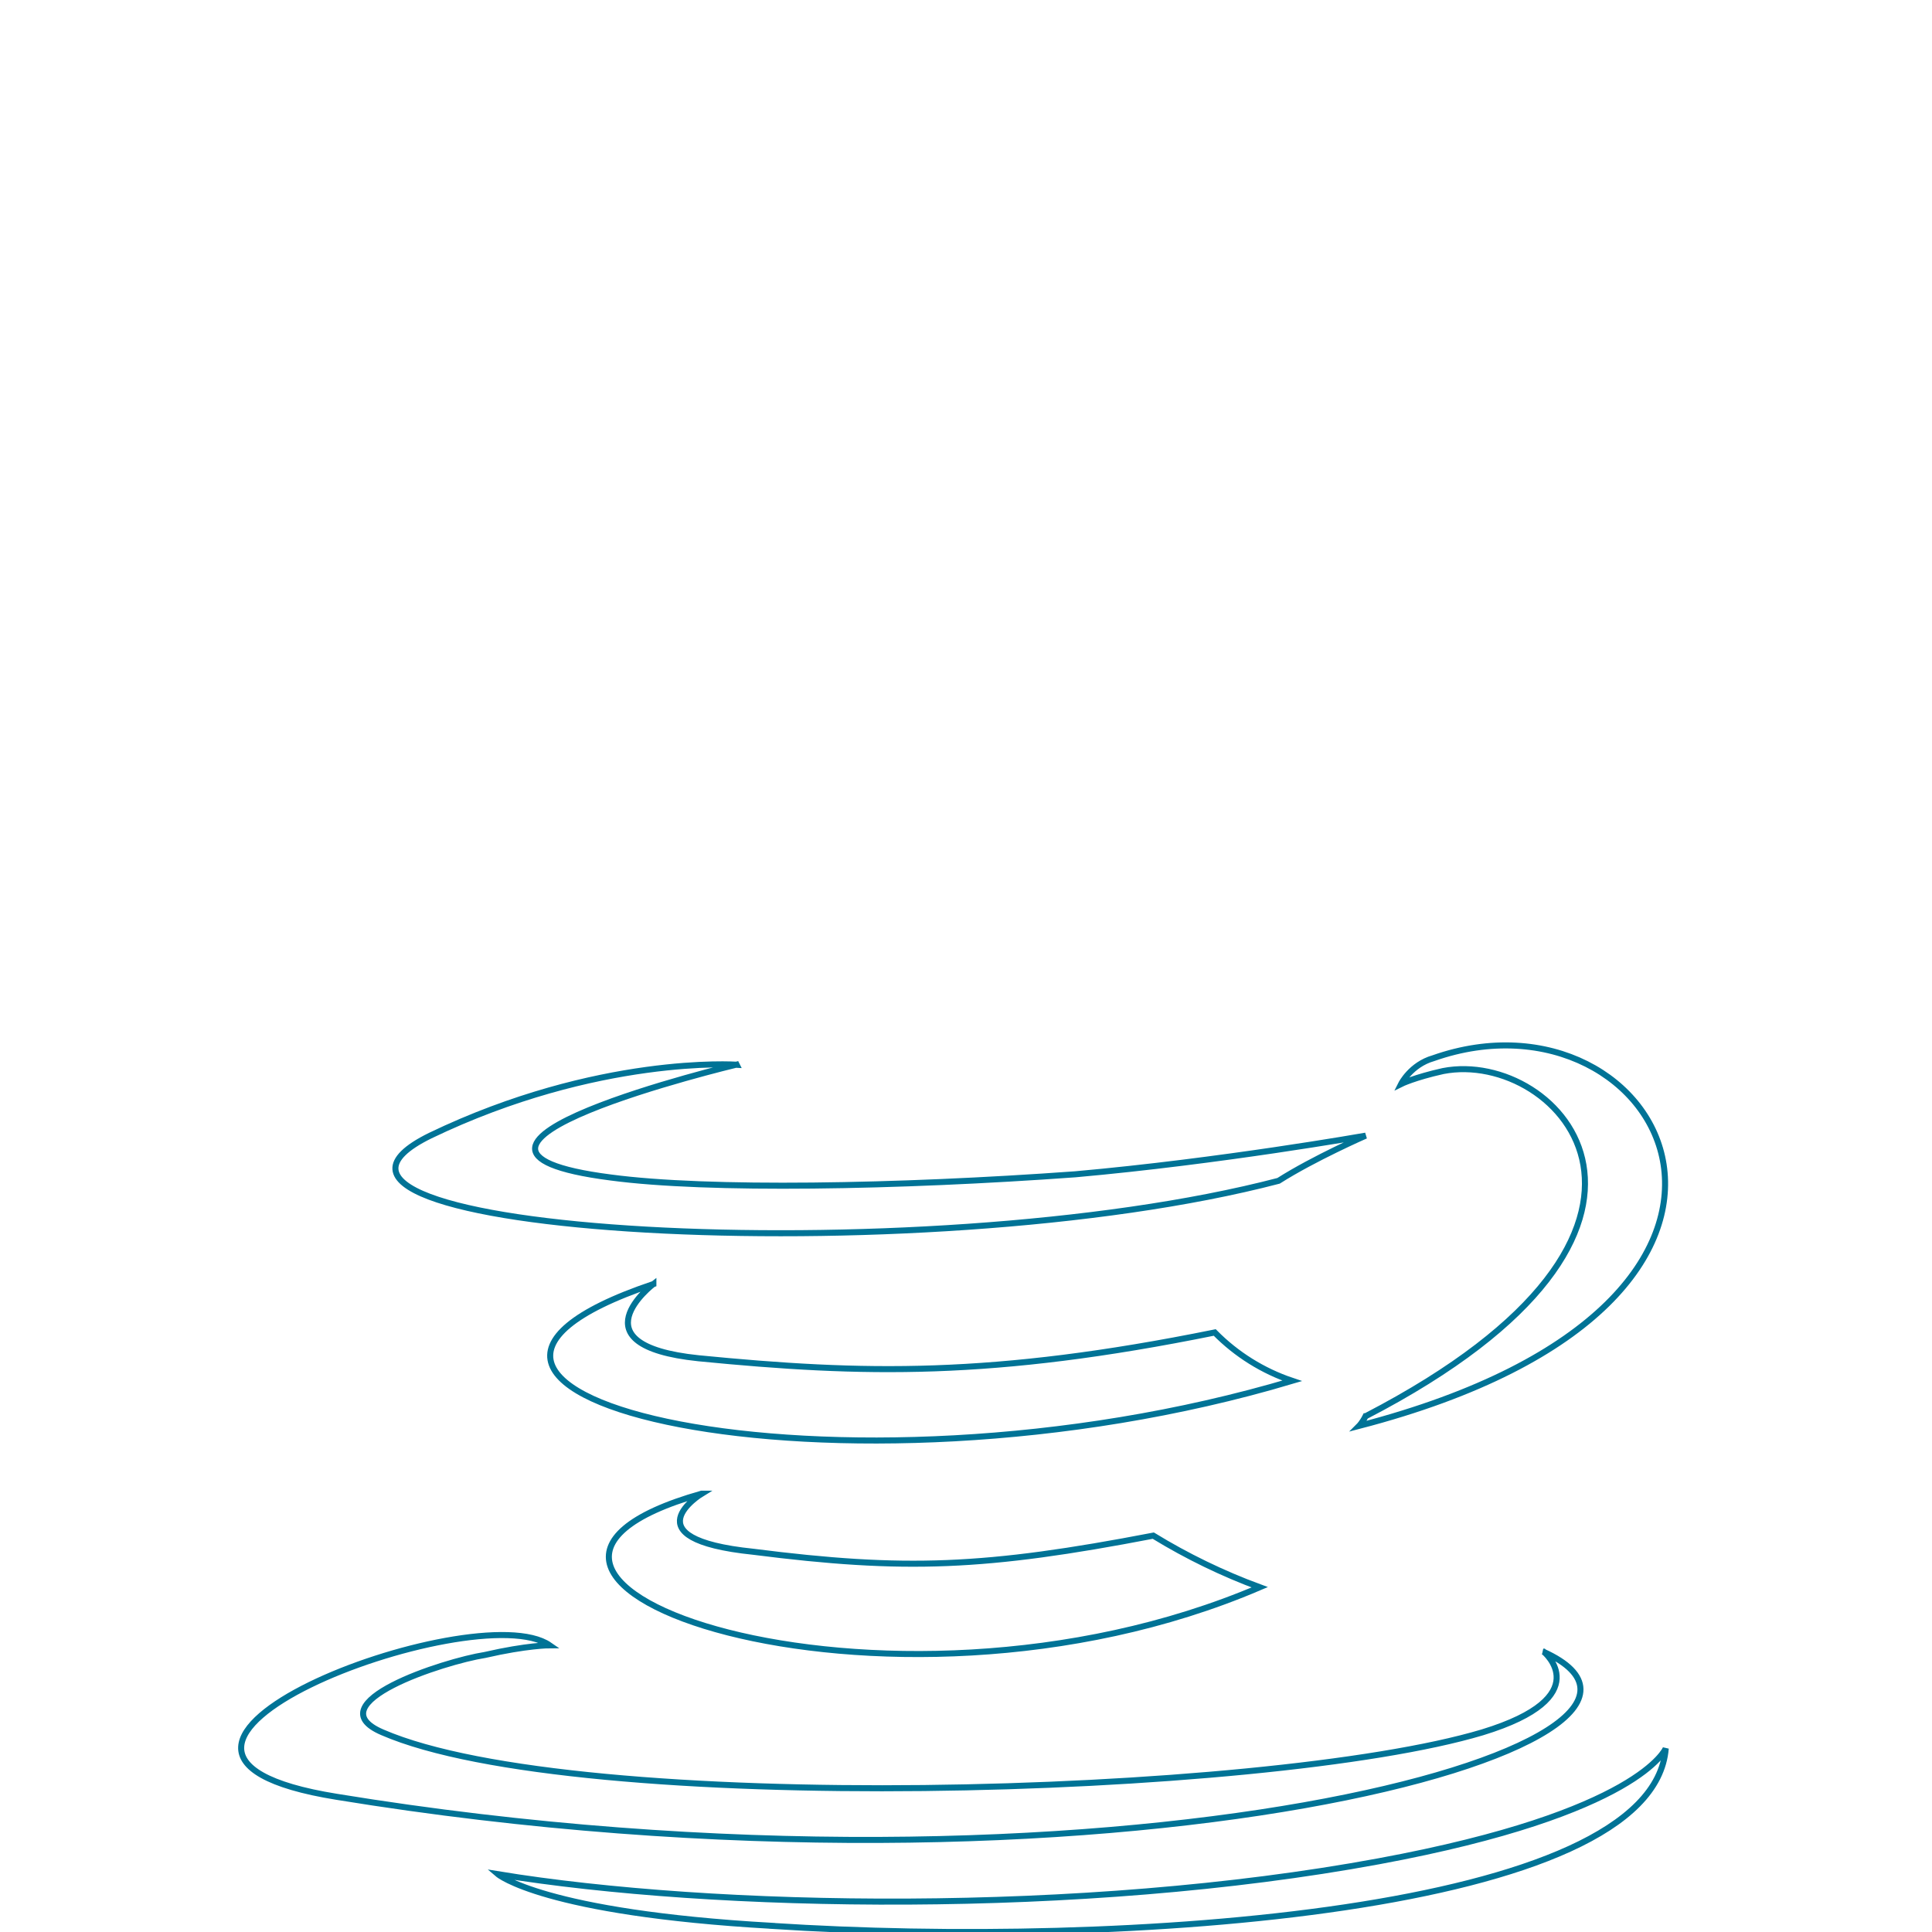
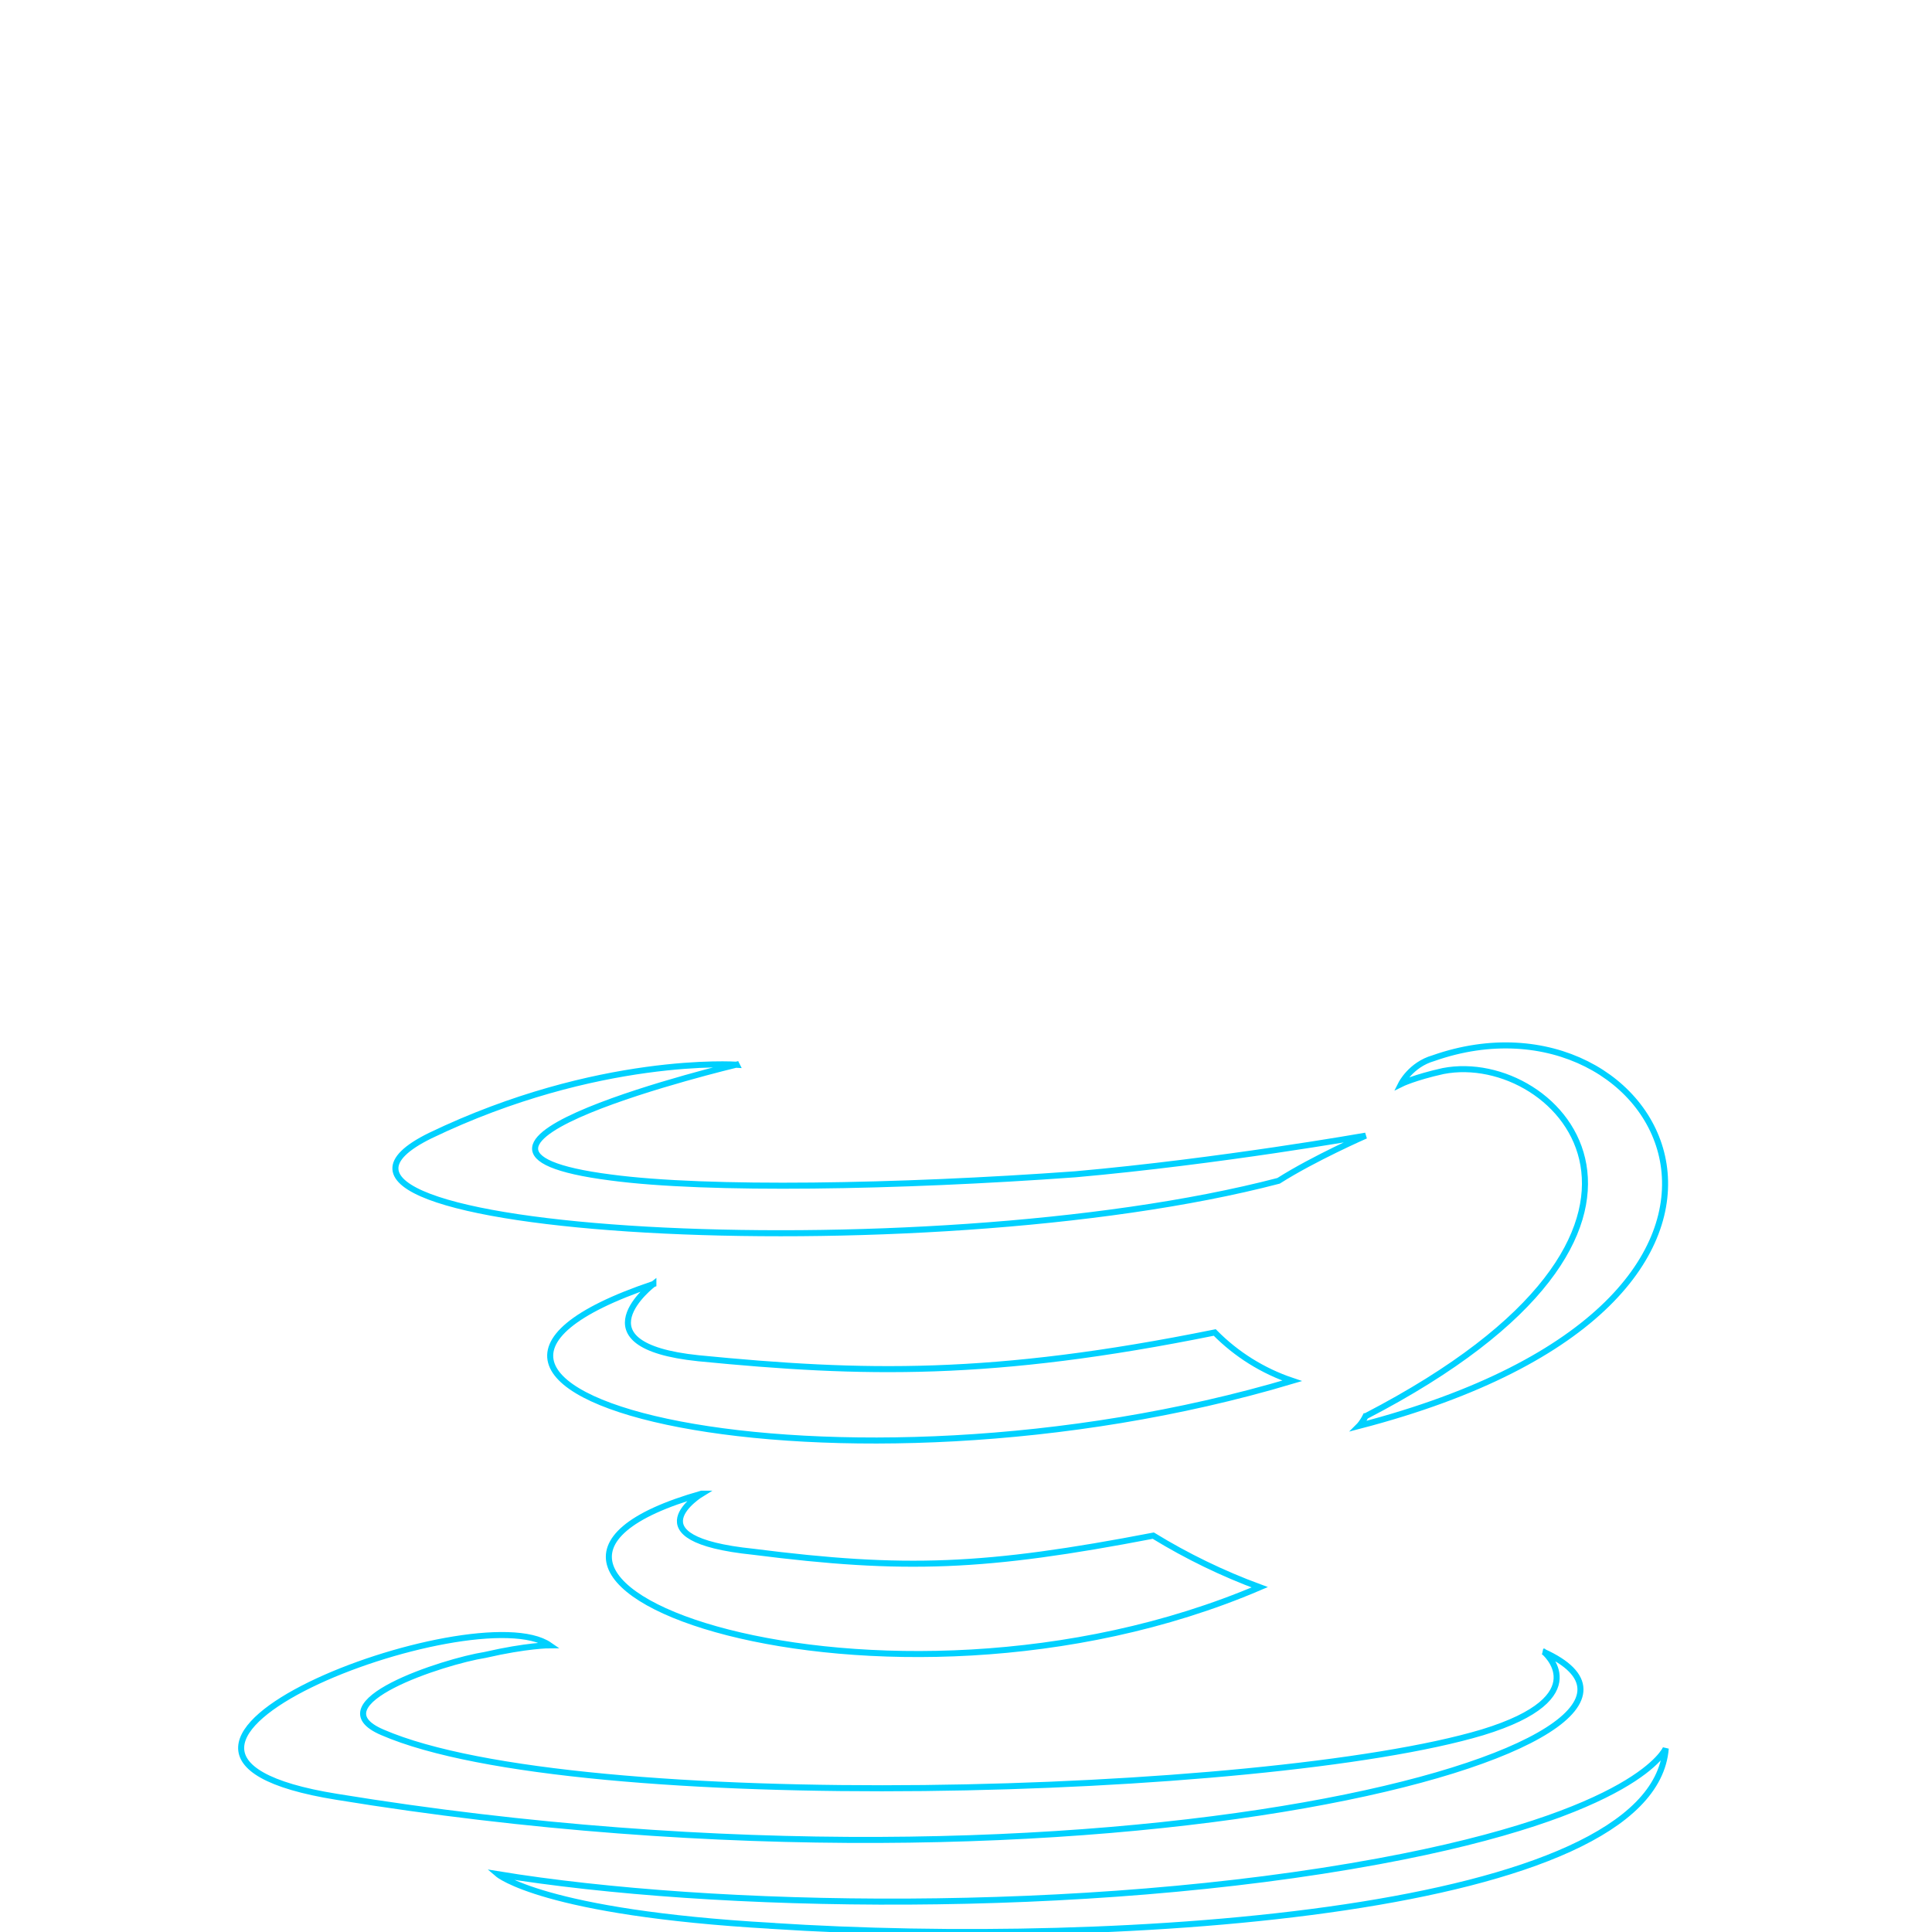
<svg xmlns="http://www.w3.org/2000/svg" width="64" height="64" viewBox="0 0 32 32" id="java-icon">
  <style>
    @keyframes first {
      0% {
        stroke-dasharray: 0 60;
      }
      30% {
        stroke-dasharray: 60 60;
      }
      30% {
        fill: transparent;
      }
      40%, 100% {
-         fill: #007396;
+         fill: #00d1ff;
      }
    }

    @keyframes second {
      45% {
        fill: transparent;
      }
      60% {
-         fill: #ED8B00;
+         fill: #00d1ff;
      }
      75% {
        fill: transparent;
      }
      90% {
-         fill: #ED8B00;
+         fill: #00d1ff;
      }
      100% {
        fill: transparent;
      }
    }
    .glass {
      stroke-width: 0.1px;
-       stroke: #007396;
+       stroke: #00d1ff;
      fill: transparent;
      animation: first 5s linear infinite;
      animation-fill-mode: backwards;
    }
    .steam {
      fill: transparent;
      animation: second 5s linear infinite;
    }
  </style>
-   <path class="glass" d="M11.622 24.74s-1.23.748.855.962c2.51.32 3.847.267 6.625-.267a10.02 10.02 0 0 0 1.763.855c-6.25 2.672-14.16-.16-9.244-1.55zm-.8-3.473s-1.336 1.015.748 1.23c2.725.267 4.862.32 8.55-.427a3.26 3.26 0 0 0 1.282.801c-7.534 2.244-15.976.214-10.58-1.603zm14.747 6.09s.908.748-1.015 1.336c-3.58 1.07-15.014 1.39-18.22 0-1.122-.48 1.015-1.175 1.7-1.282.695-.16 1.07-.16 1.07-.16-1.23-.855-8.175 1.763-3.526 2.51 12.77 2.084 23.296-.908 19.983-2.404zM12.2 17.633s-5.824 1.39-2.084 1.87c1.603.214 4.755.16 7.694-.053 2.404-.214 4.81-.64 4.81-.64s-.855.374-1.443.748c-5.93 1.55-17.312.855-14.052-.748 2.778-1.336 5.076-1.175 5.076-1.175zm10.42 5.824c5.984-3.1 3.206-6.09 1.282-5.717-.48.107-.695.214-.695.214s.16-.32.534-.427c3.794-1.336 6.786 4.007-1.23 6.09 0 0 .053-.053.107-.16zm-9.83 8.442c5.77.374 14.587-.214 14.8-2.94 0 0-.427 1.07-4.755 1.87-4.916.908-11.007.8-14.587.214 0 0 .748.64 4.542.855z" fill="#4e7896" />
-   <path class="steam" d="M18.996.001s3.313 3.366-3.152 8.442c-5.183 4.114-1.175 6.465 0 9.137-3.046-2.725-5.236-5.13-3.74-7.373C14.294 6.893 20.332 5.3 18.996.001zm-1.7 15.335c1.55 1.763-.427 3.366-.427 3.366s3.954-2.03 2.137-4.542c-1.656-2.404-2.94-3.58 4.007-7.587 0 0-10.953 2.725-5.717 8.763z" fill="#f58219" />
+   <path class="glass" d="M11.622 24.74s-1.23.748.855.962c2.51.32 3.847.267 6.625-.267a10.02 10.02 0 0 0 1.763.855c-6.25 2.672-14.16-.16-9.244-1.55zm-.8-3.473s-1.336 1.015.748 1.23c2.725.267 4.862.32 8.55-.427a3.26 3.26 0 0 0 1.282.801c-7.534 2.244-15.976.214-10.58-1.603zm14.747 6.09s.908.748-1.015 1.336c-3.58 1.07-15.014 1.39-18.22 0-1.122-.48 1.015-1.175 1.7-1.282.695-.16 1.07-.16 1.07-.16-1.23-.855-8.175 1.763-3.526 2.51 12.77 2.084 23.296-.908 19.983-2.404zM12.2 17.633s-5.824 1.39-2.084 1.87c1.603.214 4.755.16 7.694-.053 2.404-.214 4.81-.64 4.81-.64s-.855.374-1.443.748c-5.93 1.55-17.312.855-14.052-.748 2.778-1.336 5.076-1.175 5.076-1.175zm10.42 5.824c5.984-3.1 3.206-6.09 1.282-5.717-.48.107-.695.214-.695.214s.16-.32.534-.427c3.794-1.336 6.786 4.007-1.23 6.09 0 0 .053-.053.107-.16zm-9.83 8.442c5.77.374 14.587-.214 14.8-2.94 0 0-.427 1.07-4.755 1.87-4.916.908-11.007.8-14.587.214 0 0 .748.64 4.542.855z" fill="#00d1ff" />
+   <path class="steam" d="M18.996.001s3.313 3.366-3.152 8.442c-5.183 4.114-1.175 6.465 0 9.137-3.046-2.725-5.236-5.13-3.74-7.373C14.294 6.893 20.332 5.3 18.996.001zm-1.7 15.335c1.55 1.763-.427 3.366-.427 3.366s3.954-2.03 2.137-4.542c-1.656-2.404-2.94-3.58 4.007-7.587 0 0-10.953 2.725-5.717 8.763z" fill="#00d1ff" />
</svg>
